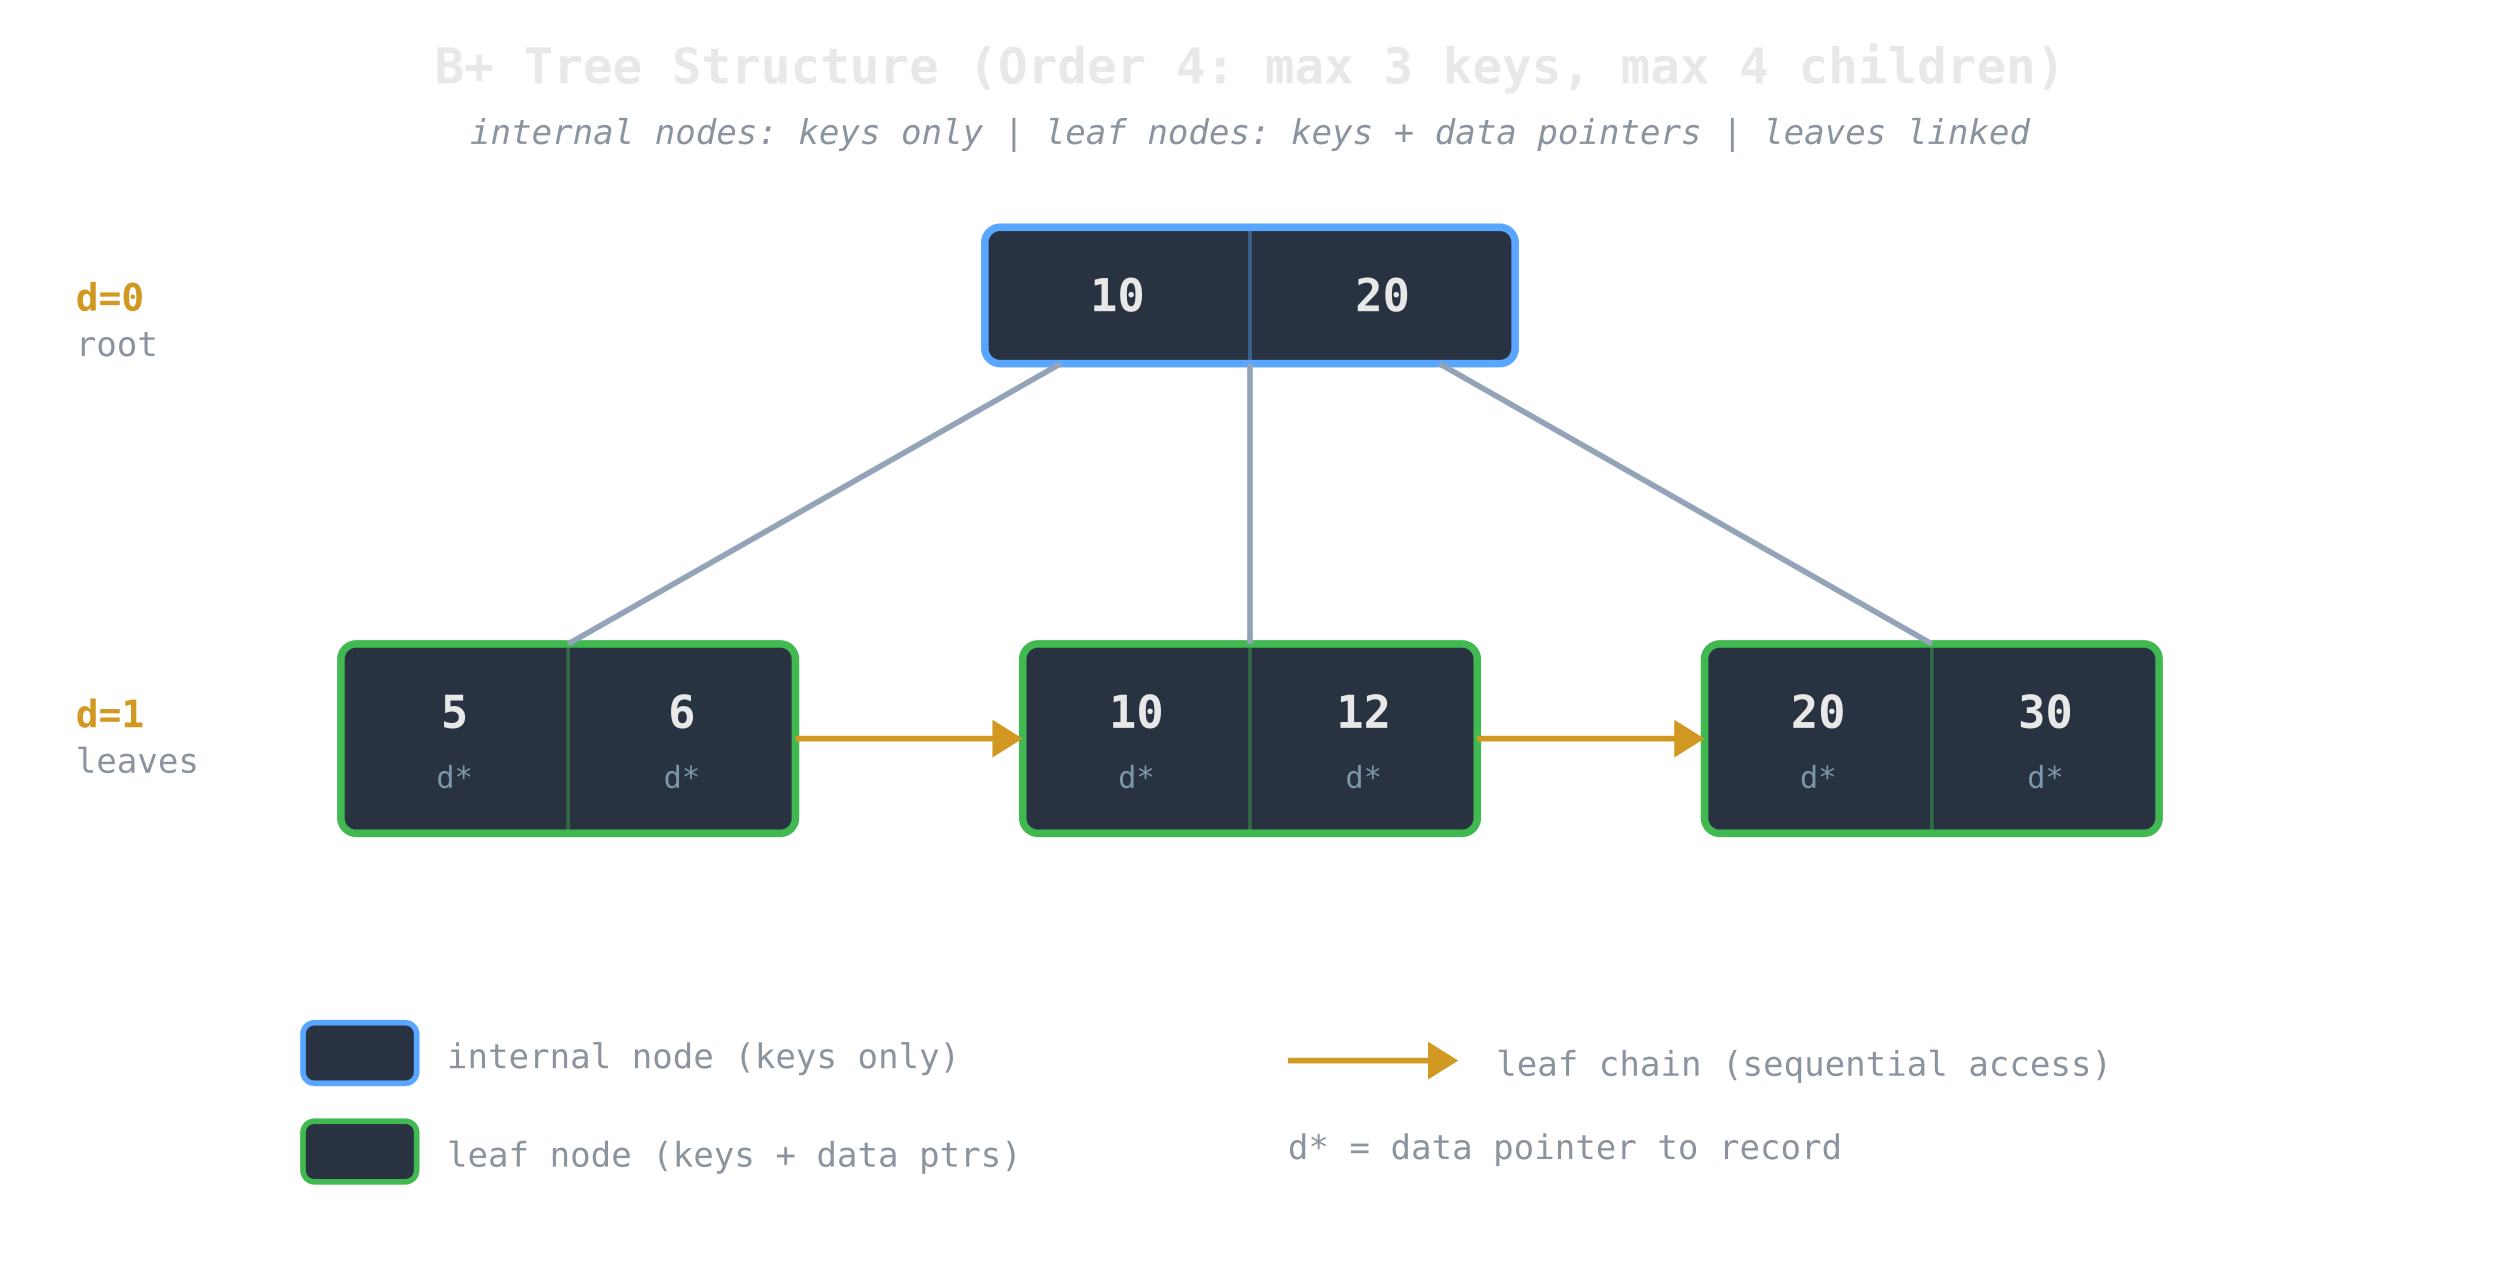
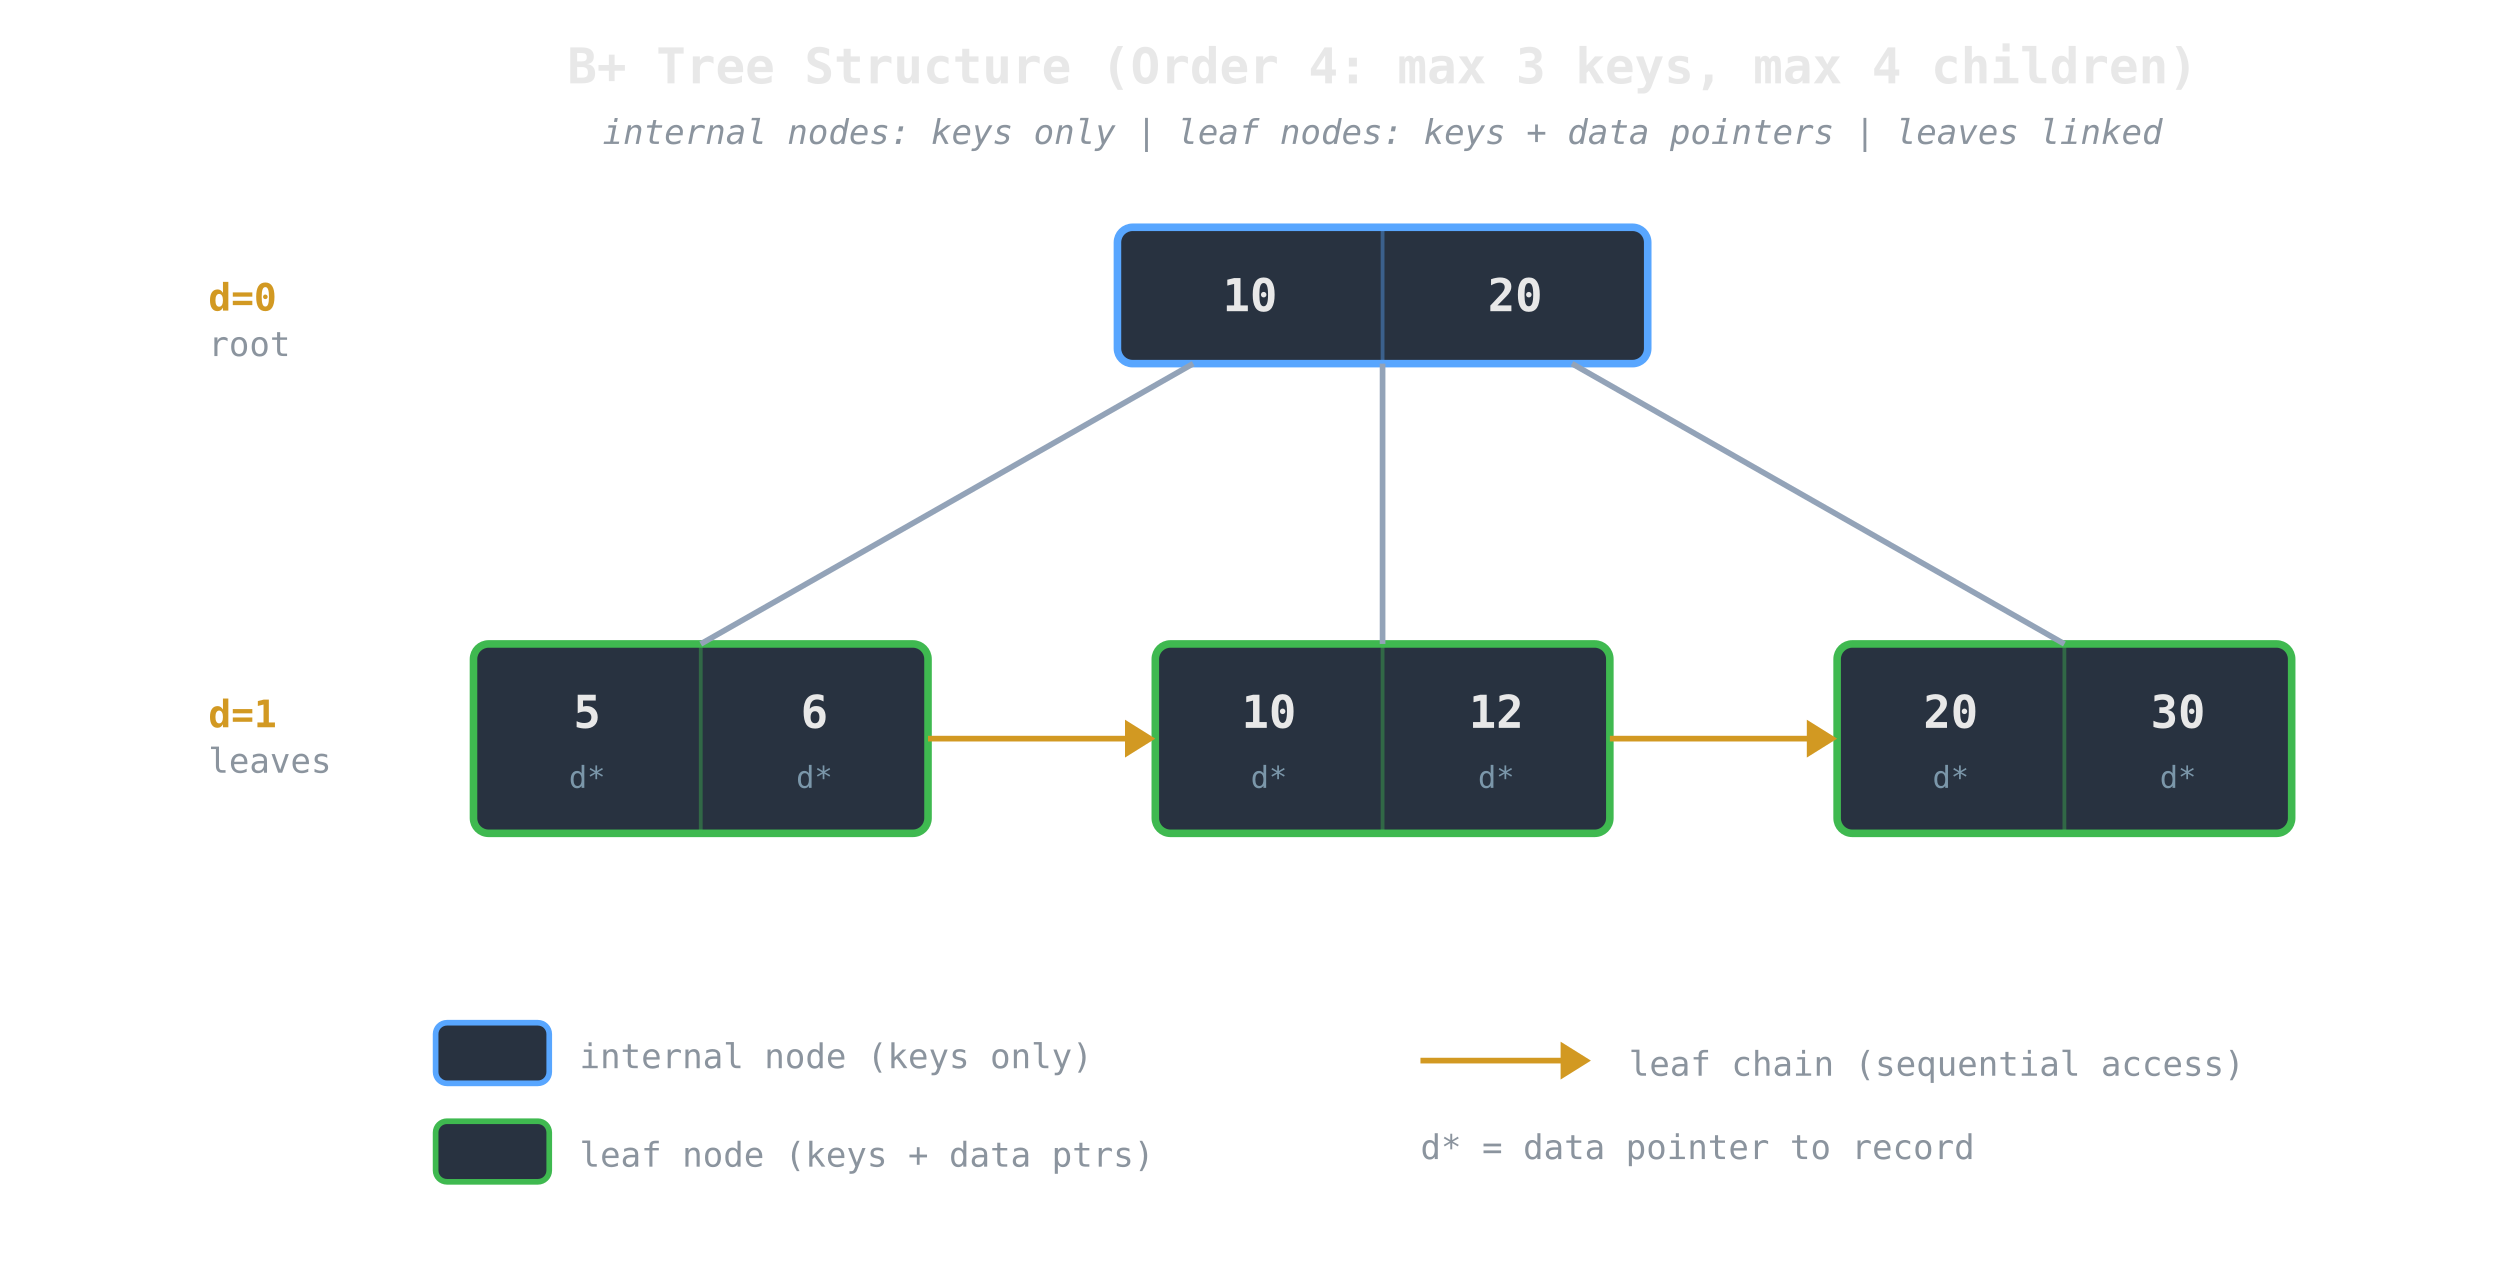
- <svg xmlns="http://www.w3.org/2000/svg" viewBox="0 0 660 340" fill="none">
+ <svg xmlns="http://www.w3.org/2000/svg" viewBox="-35 0 660 340" fill="none">
  <style>
    text { font-family: 'SF Mono', 'Fira Code', 'Consolas', monospace; }
    .title { font-size: 13px; font-weight: 700; fill: #e8e8e8; text-anchor: middle; }
    .internal { fill: rgba(30,40,55,0.95); stroke: #58a6ff; stroke-width: 2; }
    .leaf { fill: rgba(30,40,55,0.95); stroke: #3fb950; stroke-width: 2; }
    .node-text { font-size: 12px; fill: #e8e8e8; text-anchor: middle; dominant-baseline: central; font-weight: 600; }
    .key-sep { stroke: #58a6ff; stroke-width: 1; opacity: 0.4; }
    .key-sep-leaf { stroke: #3fb950; stroke-width: 1; opacity: 0.4; }
    .edge { stroke: #93a3b8; stroke-width: 1.5; }
    .leaf-link { stroke: #d29922; stroke-width: 1.5; }
    .leaf-arrow { fill: #d29922; }
    .anno { font-size: 10px; fill: #d29922; font-weight: 600; }
    .desc { font-size: 9px; fill: #8b949e; font-style: italic; text-anchor: middle; }
    .label { font-size: 9px; fill: #8b949e; }
    .legend-box { fill: rgba(30,40,55,0.95); stroke-width: 1.5; }
    .legend-text { font-size: 9px; fill: #8b949e; }
    .data-ptr { font-size: 8px; fill: #7b97aa; text-anchor: middle; }

    @media (prefers-color-scheme: light) {
      .title { fill: #284b63; }
      .internal { fill: #1a1a2e; stroke: #284b63; }
      .leaf { fill: #1a1a2e; stroke: #1a7f37; }
      .node-text { fill: #e8e8e8; }
      .key-sep { stroke: #284b63; }
      .key-sep-leaf { stroke: #1a7f37; }
      .edge { stroke: #b8b8b8; }
      .leaf-link { stroke: #9e6000; }
      .leaf-arrow { fill: #9e6000; }
      .anno { fill: #9e6000; }
      .desc { fill: #6e7781; }
      .label { fill: #6e7781; }
      .legend-text { fill: #6e7781; }
      .data-ptr { fill: #6e7781; }
    }
  </style>
  <text x="330" y="22" class="title">B+ Tree Structure (Order 4: max 3 keys, max 4 children)</text>
  <text x="330" y="38" class="desc">internal nodes: keys only | leaf nodes: keys + data pointers | leaves linked</text>
  <rect x="260" y="60" width="140" height="36" rx="4" class="internal" />
  <line x1="330" y1="60" x2="330" y2="96" class="key-sep" />
  <text x="295" y="78" class="node-text">10</text>
  <text x="365" y="78" class="node-text">20</text>
  <text x="20" y="82" class="anno">d=0</text>
  <text x="20" y="94" class="label">root</text>
  <rect x="90" y="170" width="120" height="50" rx="4" class="leaf" />
  <line x1="150" y1="170" x2="150" y2="220" class="key-sep-leaf" />
  <text x="120" y="188" class="node-text">5</text>
  <text x="180" y="188" class="node-text">6</text>
  <text x="120" y="208" class="data-ptr">d*</text>
  <text x="180" y="208" class="data-ptr">d*</text>
  <rect x="270" y="170" width="120" height="50" rx="4" class="leaf" />
  <line x1="330" y1="170" x2="330" y2="220" class="key-sep-leaf" />
  <text x="300" y="188" class="node-text">10</text>
  <text x="360" y="188" class="node-text">12</text>
  <text x="300" y="208" class="data-ptr">d*</text>
  <text x="360" y="208" class="data-ptr">d*</text>
  <rect x="450" y="170" width="120" height="50" rx="4" class="leaf" />
  <line x1="510" y1="170" x2="510" y2="220" class="key-sep-leaf" />
  <text x="480" y="188" class="node-text">20</text>
  <text x="540" y="188" class="node-text">30</text>
  <text x="480" y="208" class="data-ptr">d*</text>
  <text x="540" y="208" class="data-ptr">d*</text>
  <text x="20" y="192" class="anno">d=1</text>
  <text x="20" y="204" class="label">leaves</text>
  <line x1="280" y1="96" x2="150" y2="170" class="edge" />
  <line x1="330" y1="96" x2="330" y2="170" class="edge" />
  <line x1="380" y1="96" x2="510" y2="170" class="edge" />
  <line x1="210" y1="195" x2="265" y2="195" class="leaf-link" />
  <polygon points="270,195 262,190 262,200" class="leaf-arrow" />
  <line x1="390" y1="195" x2="445" y2="195" class="leaf-link" />
  <polygon points="450,195 442,190 442,200" class="leaf-arrow" />
  <rect x="80" y="270" width="30" height="16" rx="3" class="legend-box" stroke="#58a6ff" />
  <text x="118" y="282" class="legend-text">internal node (keys only)</text>
  <rect x="80" y="296" width="30" height="16" rx="3" class="legend-box" stroke="#3fb950" />
  <text x="118" y="308" class="legend-text">leaf node (keys + data ptrs)</text>
  <line x1="340" y1="280" x2="380" y2="280" class="leaf-link" />
  <polygon points="385,280 377,275 377,285" class="leaf-arrow" />
  <text x="395" y="284" class="legend-text">leaf chain (sequential access)</text>
  <text x="340" y="306" class="legend-text">d* = data pointer to record</text>
</svg>
